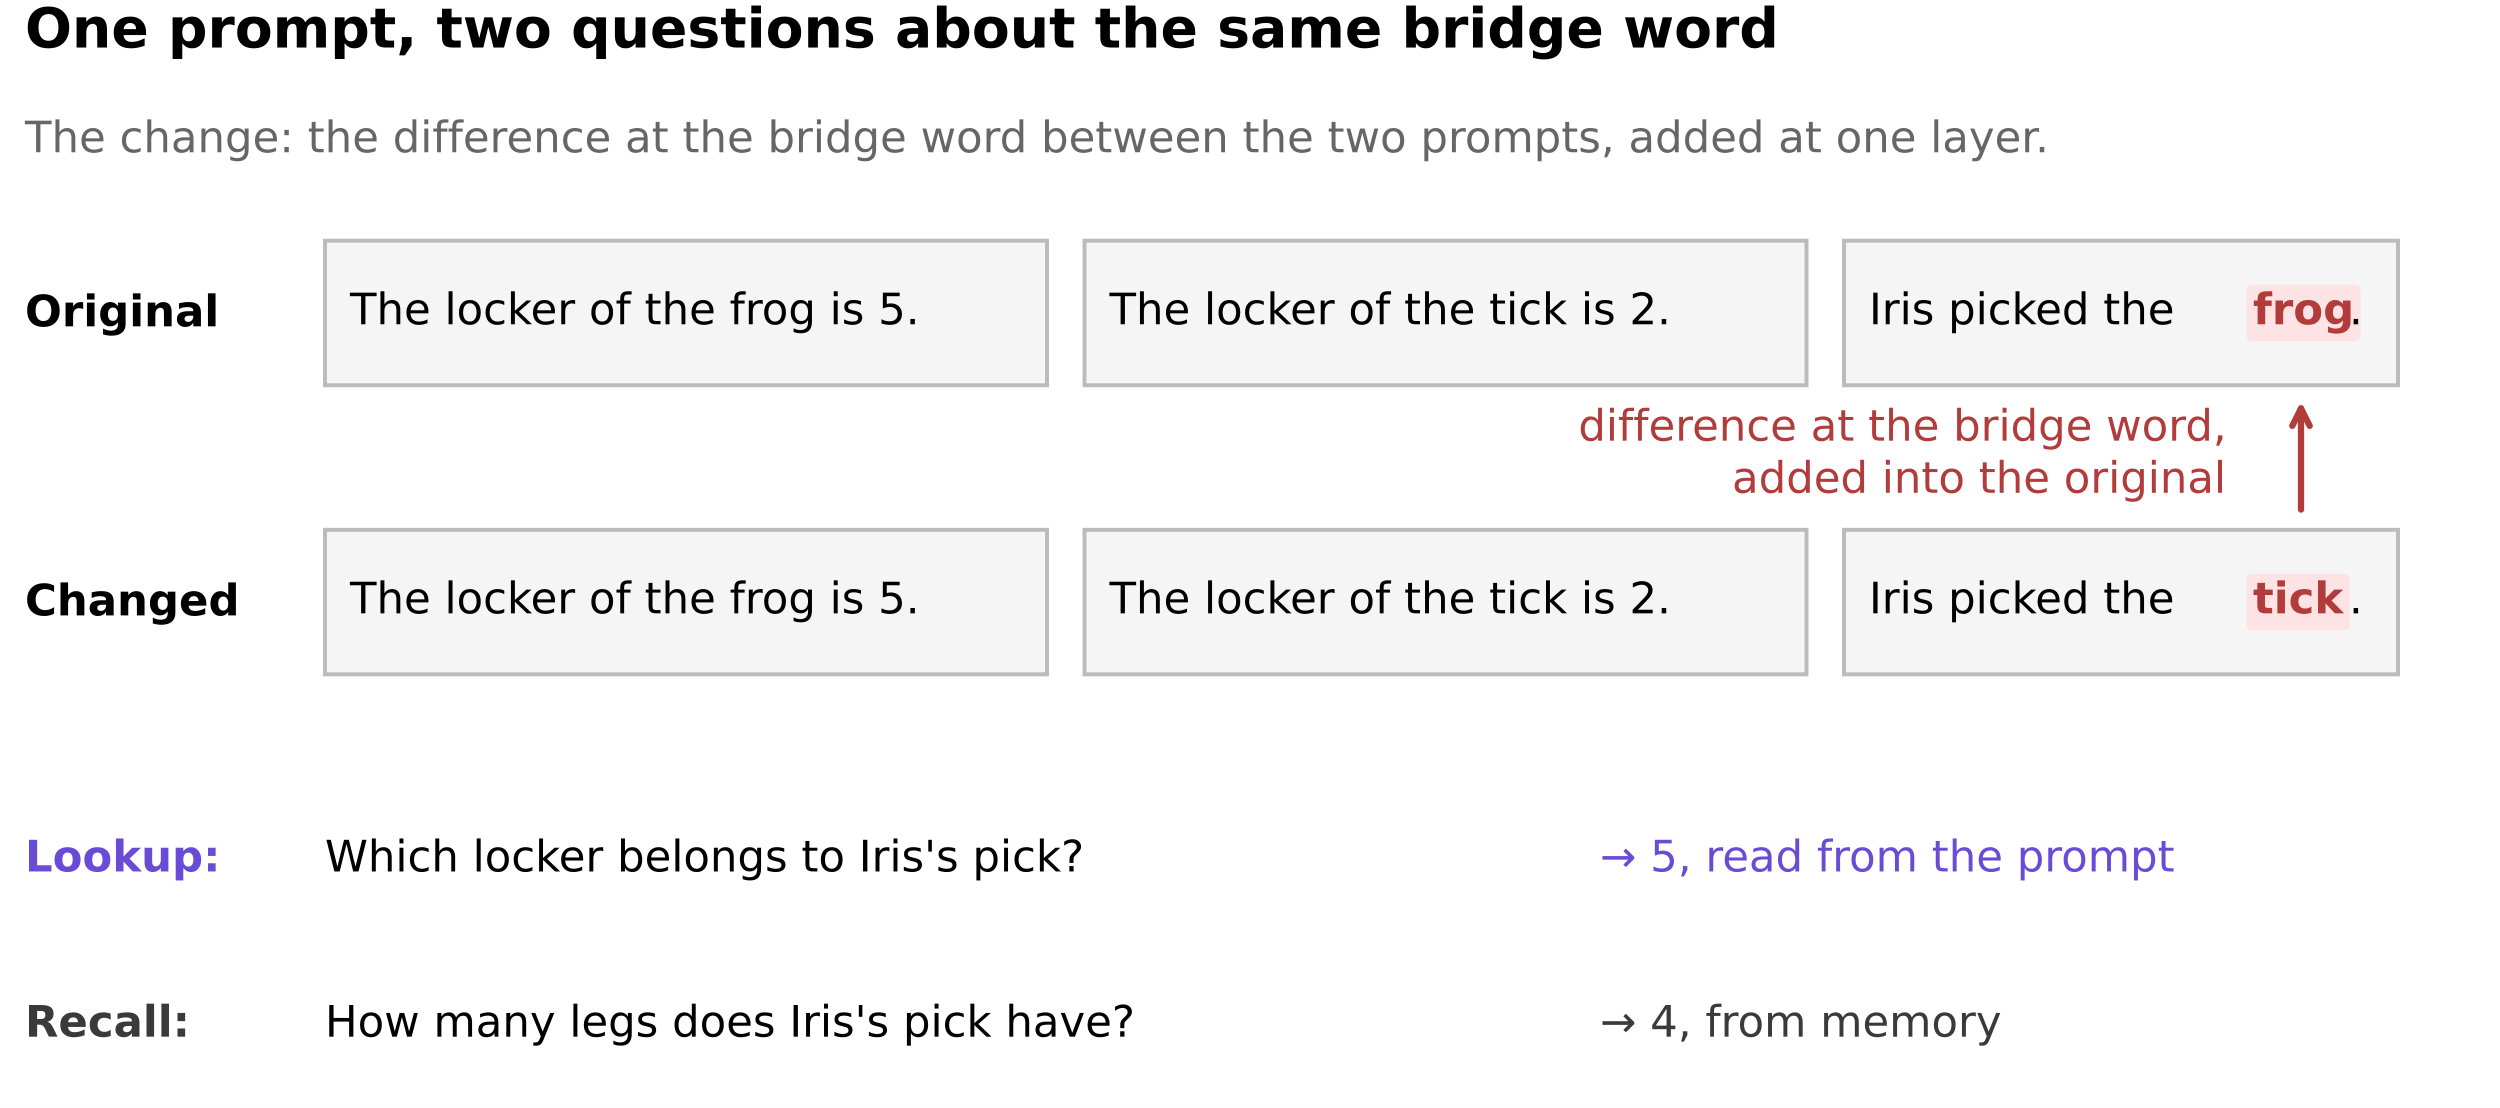
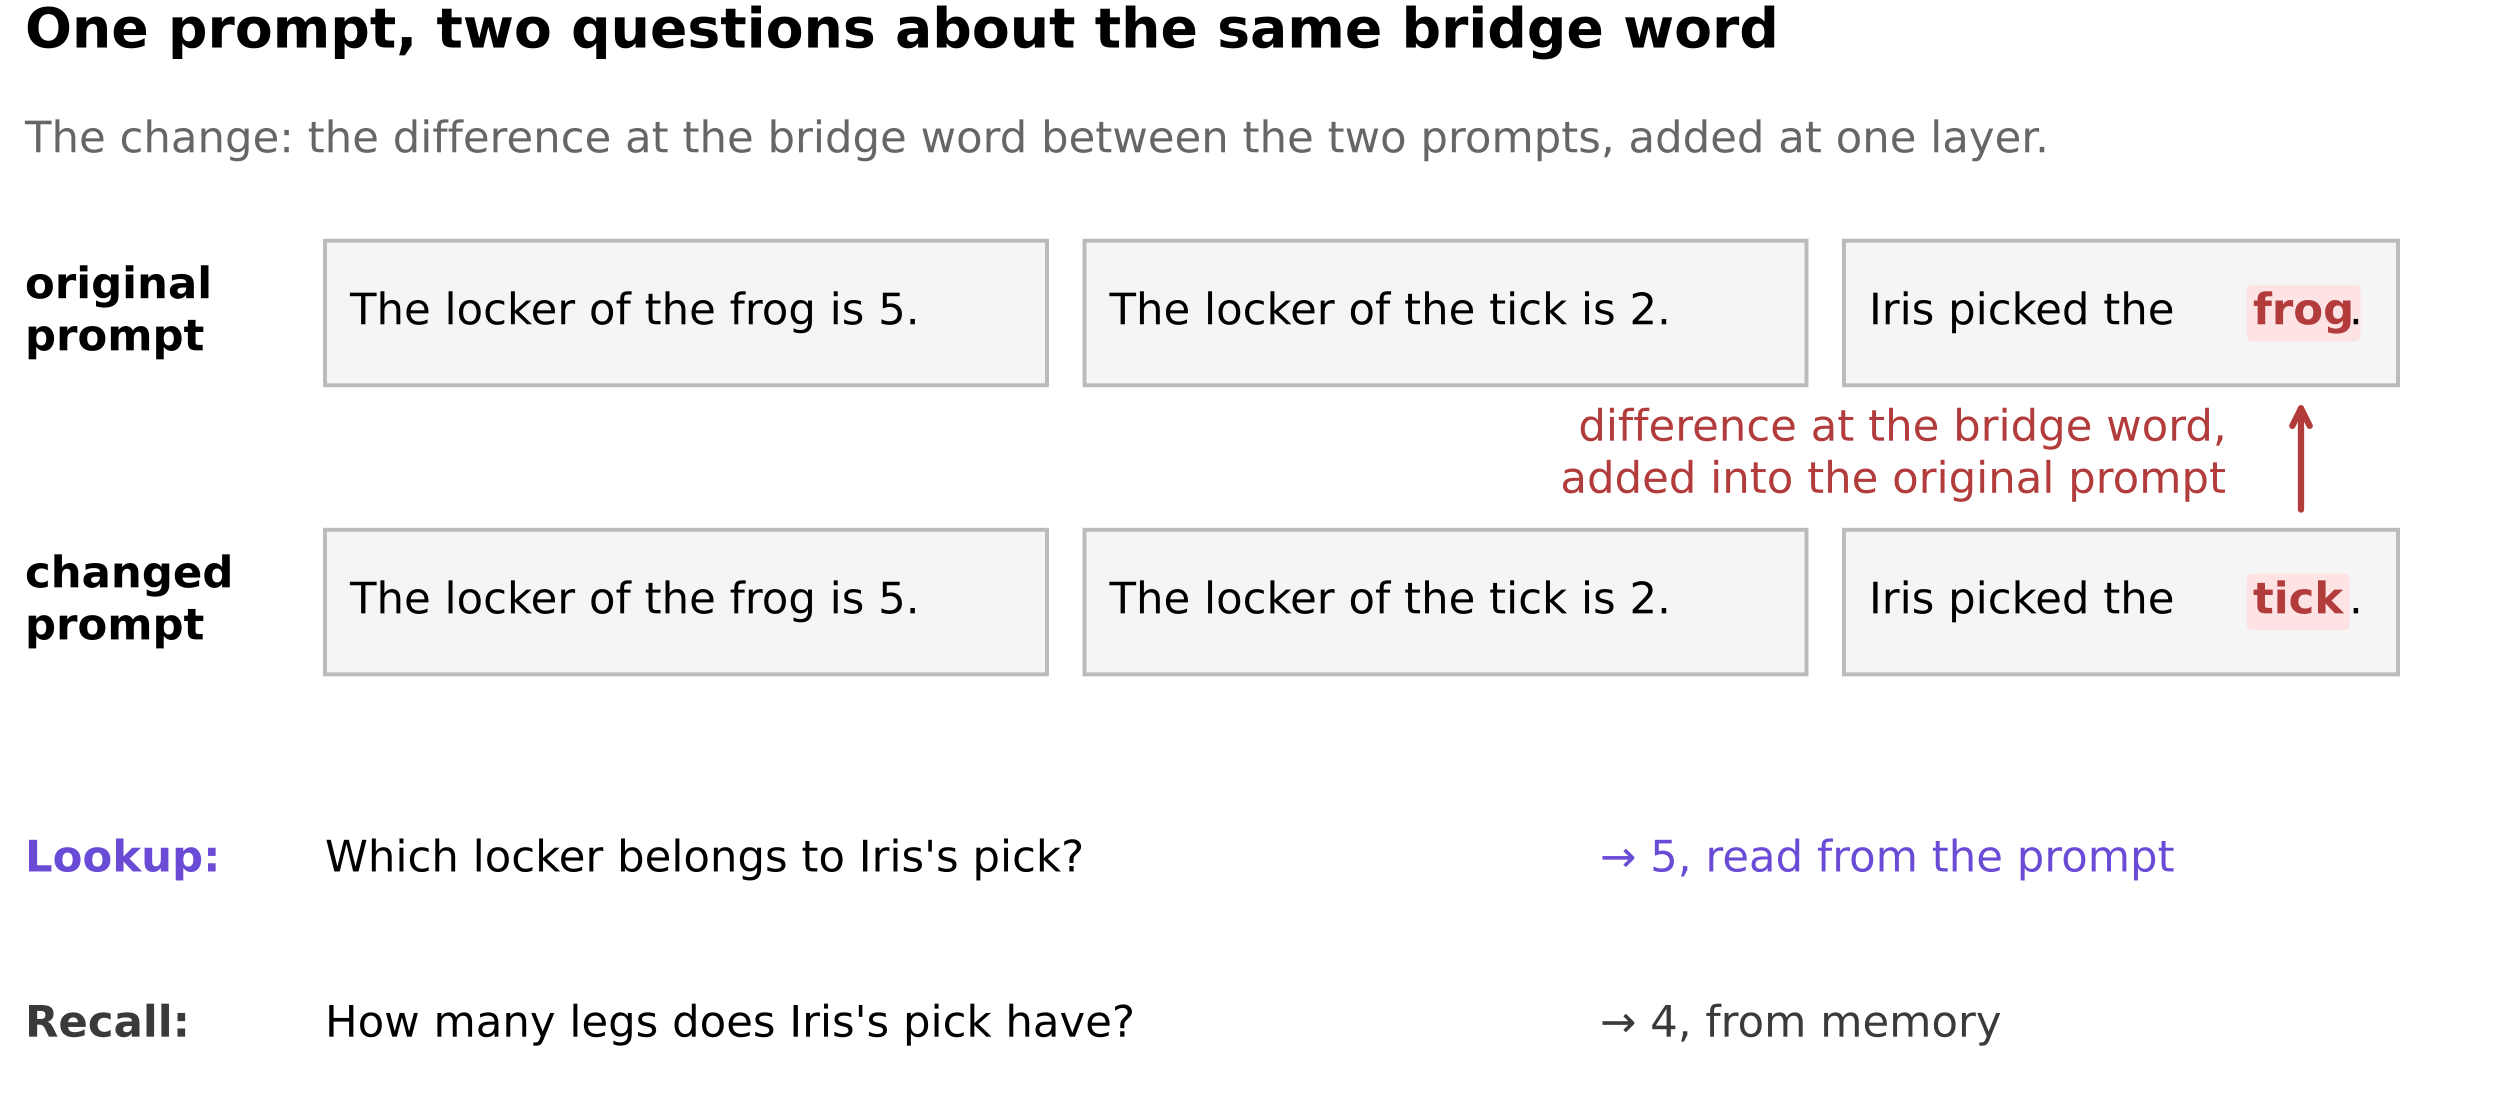
<svg xmlns="http://www.w3.org/2000/svg" width="633.6pt" height="280.8pt" viewBox="0 0 633.6 280.8" version="1.1">
  <defs>
    <style type="text/css">*{stroke-linejoin: round; stroke-linecap: butt}</style>
  </defs>
  <g id="figure_1">
    <g id="patch_1">
      <path d="M 0 280.8  L 633.6 280.8  L 633.6 0  L 0 0  z " style="fill: #ffffff" />
    </g>
    <g id="axes_1">
      <g id="patch_2">
-         <path d="M 82.368 97.642  L 265.352 97.642  L 265.352 61.01  L 82.368 61.01  z " clip-path="url(#p9194a04512)" style="fill: #f5f5f5; stroke: #bbbbbb; stroke-linejoin: miter" />
+         <path d="M 82.368 97.642  L 265.352 97.642  L 265.352 61.01  L 82.368 61.01  z " clip-path="url(#pceac54e145)" style="fill: #f5f5f5; stroke: #bbbbbb; stroke-linejoin: miter" />
      </g>
      <g id="patch_3">
-         <path d="M 274.856 97.642  L 457.839 97.642  L 457.839 61.01  L 274.856 61.01  z " clip-path="url(#p9194a04512)" style="fill: #f5f5f5; stroke: #bbbbbb; stroke-linejoin: miter" />
+         <path d="M 274.856 97.642  L 457.839 97.642  L 457.839 61.01  L 274.856 61.01  z " clip-path="url(#pceac54e145)" style="fill: #f5f5f5; stroke: #bbbbbb; stroke-linejoin: miter" />
      </g>
      <g id="patch_4">
-         <path d="M 467.343 97.642  L 607.749 97.642  L 607.749 61.01  L 467.343 61.01  z " clip-path="url(#p9194a04512)" style="fill: #f5f5f5; stroke: #bbbbbb; stroke-linejoin: miter" />
+         <path d="M 467.343 97.642  L 607.749 97.642  L 607.749 61.01  L 467.343 61.01  z " clip-path="url(#pceac54e145)" style="fill: #f5f5f5; stroke: #bbbbbb; stroke-linejoin: miter" />
      </g>
      <g id="patch_5">
-         <path d="M 82.368 170.905  L 265.352 170.905  L 265.352 134.273  L 82.368 134.273  z " clip-path="url(#p9194a04512)" style="fill: #f5f5f5; stroke: #bbbbbb; stroke-linejoin: miter" />
+         <path d="M 82.368 170.905  L 265.352 170.905  L 265.352 134.273  L 82.368 134.273  z " clip-path="url(#pceac54e145)" style="fill: #f5f5f5; stroke: #bbbbbb; stroke-linejoin: miter" />
      </g>
      <g id="patch_6">
-         <path d="M 274.856 170.905  L 457.839 170.905  L 457.839 134.273  L 274.856 134.273  z " clip-path="url(#p9194a04512)" style="fill: #f5f5f5; stroke: #bbbbbb; stroke-linejoin: miter" />
+         <path d="M 274.856 170.905  L 457.839 170.905  L 457.839 134.273  L 274.856 134.273  z " clip-path="url(#pceac54e145)" style="fill: #f5f5f5; stroke: #bbbbbb; stroke-linejoin: miter" />
      </g>
      <g id="patch_7">
-         <path d="M 467.343 170.905  L 607.749 170.905  L 607.749 134.273  L 467.343 134.273  z " clip-path="url(#p9194a04512)" style="fill: #f5f5f5; stroke: #bbbbbb; stroke-linejoin: miter" />
+         <path d="M 467.343 170.905  L 607.749 170.905  L 607.749 134.273  L 467.343 134.273  z " clip-path="url(#pceac54e145)" style="fill: #f5f5f5; stroke: #bbbbbb; stroke-linejoin: miter" />
      </g>
      <g id="text_1">
-         <text style="font-weight: 700; font-size: 11px; font-family: 'DejaVu Sans'; text-anchor: start" x="6.336" y="82.707" transform="rotate(-0 6.336 82.70716)">Original</text>
+         <text style="font-weight: 700; font-size: 11px; font-family: 'DejaVu Sans'" transform="translate(6.336 75.58278)">original</text>
+         <text style="font-weight: 700; font-size: 11px; font-family: 'DejaVu Sans'" transform="translate(6.336 88.78493)">prompt</text>
      </g>
      <g id="text_2">
        <text style="font-size: 11px; font-family: 'DejaVu Sans'; text-anchor: start" x="88.704" y="82.184" transform="rotate(-0 88.704 82.18385)">The locker of the frog is 5.</text>
      </g>
      <g id="text_3">
        <text style="font-size: 11px; font-family: 'DejaVu Sans'; text-anchor: start" x="281.192" y="82.184" transform="rotate(-0 281.1917 82.18385)">The locker of the tick is 2.</text>
      </g>
      <g id="text_4">
        <text style="font-size: 11px; font-family: 'DejaVu Sans'; text-anchor: start" x="473.679" y="82.184" transform="rotate(-0 473.6794 82.18385)">Iris picked the </text>
      </g>
      <g id="text_5">
        <g id="patch_8">
          <path d="M 571 86.476  L 596.641 86.476  Q 598.291 86.476 598.291 84.826  L 598.291 73.826  Q 598.291 72.176 596.641 72.176  L 571 72.176  Q 569.35 72.176 569.35 73.826  L 569.35 84.826  Q 569.35 86.476 571 86.476  z " style="fill: #fde3e3" />
        </g>
        <text style="font-weight: 700; font-size: 11px; font-family: 'DejaVu Sans'; text-anchor: start; fill: #b23b3b" x="571" y="82.184" transform="rotate(-0 571.0003 82.18385)">frog</text>
      </g>
      <g id="text_6">
        <text style="font-size: 11px; font-family: 'DejaVu Sans'; text-anchor: start" x="595.331" y="82.183" transform="rotate(-0 595.3306 82.18342)">.</text>
      </g>
      <g id="text_7">
-         <text style="font-weight: 700; font-size: 11px; font-family: 'DejaVu Sans'; text-anchor: start" x="6.336" y="155.97" transform="rotate(-0 6.336 155.9704)">Changed</text>
+         <text style="font-weight: 700; font-size: 11px; font-family: 'DejaVu Sans'" transform="translate(6.336 148.846)">changed</text>
+         <text style="font-weight: 700; font-size: 11px; font-family: 'DejaVu Sans'" transform="translate(6.336 162.0482)">prompt</text>
      </g>
      <g id="text_8">
        <text style="font-size: 11px; font-family: 'DejaVu Sans'; text-anchor: start" x="88.704" y="155.447" transform="rotate(-0 88.704 155.4471)">The locker of the frog is 5.</text>
      </g>
      <g id="text_9">
        <text style="font-size: 11px; font-family: 'DejaVu Sans'; text-anchor: start" x="281.192" y="155.447" transform="rotate(-0 281.1917 155.4471)">The locker of the tick is 2.</text>
      </g>
      <g id="text_10">
        <text style="font-size: 11px; font-family: 'DejaVu Sans'; text-anchor: start" x="473.679" y="155.447" transform="rotate(-0 473.6794 155.4471)">Iris picked the </text>
      </g>
      <g id="text_11">
        <g id="patch_9">
          <path d="M 571 159.74  L 593.865 159.74  Q 595.515 159.74 595.515 158.09  L 595.515 147.089  Q 595.515 145.439 593.865 145.439  L 571 145.439  Q 569.35 145.439 569.35 147.089  L 569.35 158.09  Q 569.35 159.74 571 159.74  z " style="fill: #fde3e3" />
        </g>
        <text style="font-weight: 700; font-size: 11px; font-family: 'DejaVu Sans'; text-anchor: start; fill: #b23b3b" x="571" y="155.447" transform="rotate(-0 571.0003 155.4471)">tick</text>
      </g>
      <g id="text_12">
        <text style="font-size: 11px; font-family: 'DejaVu Sans'; text-anchor: start" x="595.331" y="155.447" transform="rotate(-0 595.3306 155.4467)">.</text>
      </g>
      <g id="patch_10">
        <path d="M 583.165 129.137  Q 583.165 115.435 583.165 103.523  " style="fill: none; stroke: #b23b3b; stroke-width: 1.6; stroke-linecap: round" />
        <path d="M 580.965 107.923  L 583.165 103.523  L 585.365 107.923  " style="fill: none; stroke: #b23b3b; stroke-width: 1.6; stroke-linecap: round" />
      </g>
      <g id="text_13">
        <text style="font-size: 11px; font-family: 'DejaVu Sans'; fill: #b23b3b" transform="translate(400.0151 111.6907)">difference at the bridge word,</text>
-         <text style="font-size: 11px; font-family: 'DejaVu Sans'; fill: #b23b3b" transform="translate(438.9723 124.8937)">added into the original</text>
+         <text style="font-size: 11px; font-family: 'DejaVu Sans'; fill: #b23b3b" transform="translate(395.4724 124.8937)">added into the original prompt</text>
      </g>
      <g id="text_14">
        <text style="font-weight: 700; font-size: 11px; font-family: 'DejaVu Sans'; text-anchor: start; fill: #6a4bd6" x="6.336" y="220.861" transform="rotate(-0 6.336 220.8608)">Lookup:</text>
      </g>
      <g id="text_15">
        <text style="font-size: 11px; font-family: 'DejaVu Sans'; text-anchor: start" x="82.368" y="220.861" transform="rotate(-0 82.368 220.8608)">Which locker belongs to Iris's pick?</text>
      </g>
      <g id="text_16">
        <text style="font-size: 11px; font-family: 'DejaVu Sans'; text-anchor: start; fill: #6a4bd6" x="405.504" y="220.861" transform="rotate(-0 405.504 220.8608)">→ 5, read from the prompt</text>
      </g>
      <g id="text_17">
        <text style="font-weight: 700; font-size: 11px; font-family: 'DejaVu Sans'; text-anchor: start; fill: #3a3a3a" x="6.336" y="262.725" transform="rotate(-0 6.336 262.7255)">Recall:</text>
      </g>
      <g id="text_18">
        <text style="font-size: 11px; font-family: 'DejaVu Sans'; text-anchor: start" x="82.368" y="262.725" transform="rotate(-0 82.368 262.7255)">How many legs does Iris's pick have?</text>
      </g>
      <g id="text_19">
        <text style="font-size: 11px; font-family: 'DejaVu Sans'; text-anchor: start; fill: #3a3a3a" x="405.504" y="262.725" transform="rotate(-0 405.504 262.7255)">→ 4, from memory</text>
      </g>
    </g>
    <g id="text_20">
      <text style="font-weight: 700; font-size: 14px; font-family: 'DejaVu Sans'; text-anchor: start" x="6.336" y="12.042" transform="rotate(-0 6.336 12.04181)">One prompt, two questions about the same bridge word</text>
    </g>
    <g id="text_21">
      <text style="font-size: 11px; font-family: 'DejaVu Sans'; text-anchor: start; fill: #666666" x="6.336" y="38.598" transform="rotate(-0 6.336 38.59828)">The change: the difference at the bridge word between the two prompts, added at one layer.</text>
    </g>
  </g>
  <defs>
-     <clipPath id="p9194a04512">
+     <clipPath id="pceac54e145">
      <rect x="0" y="50.544" width="633.6" height="230.256" />
    </clipPath>
  </defs>
</svg>
